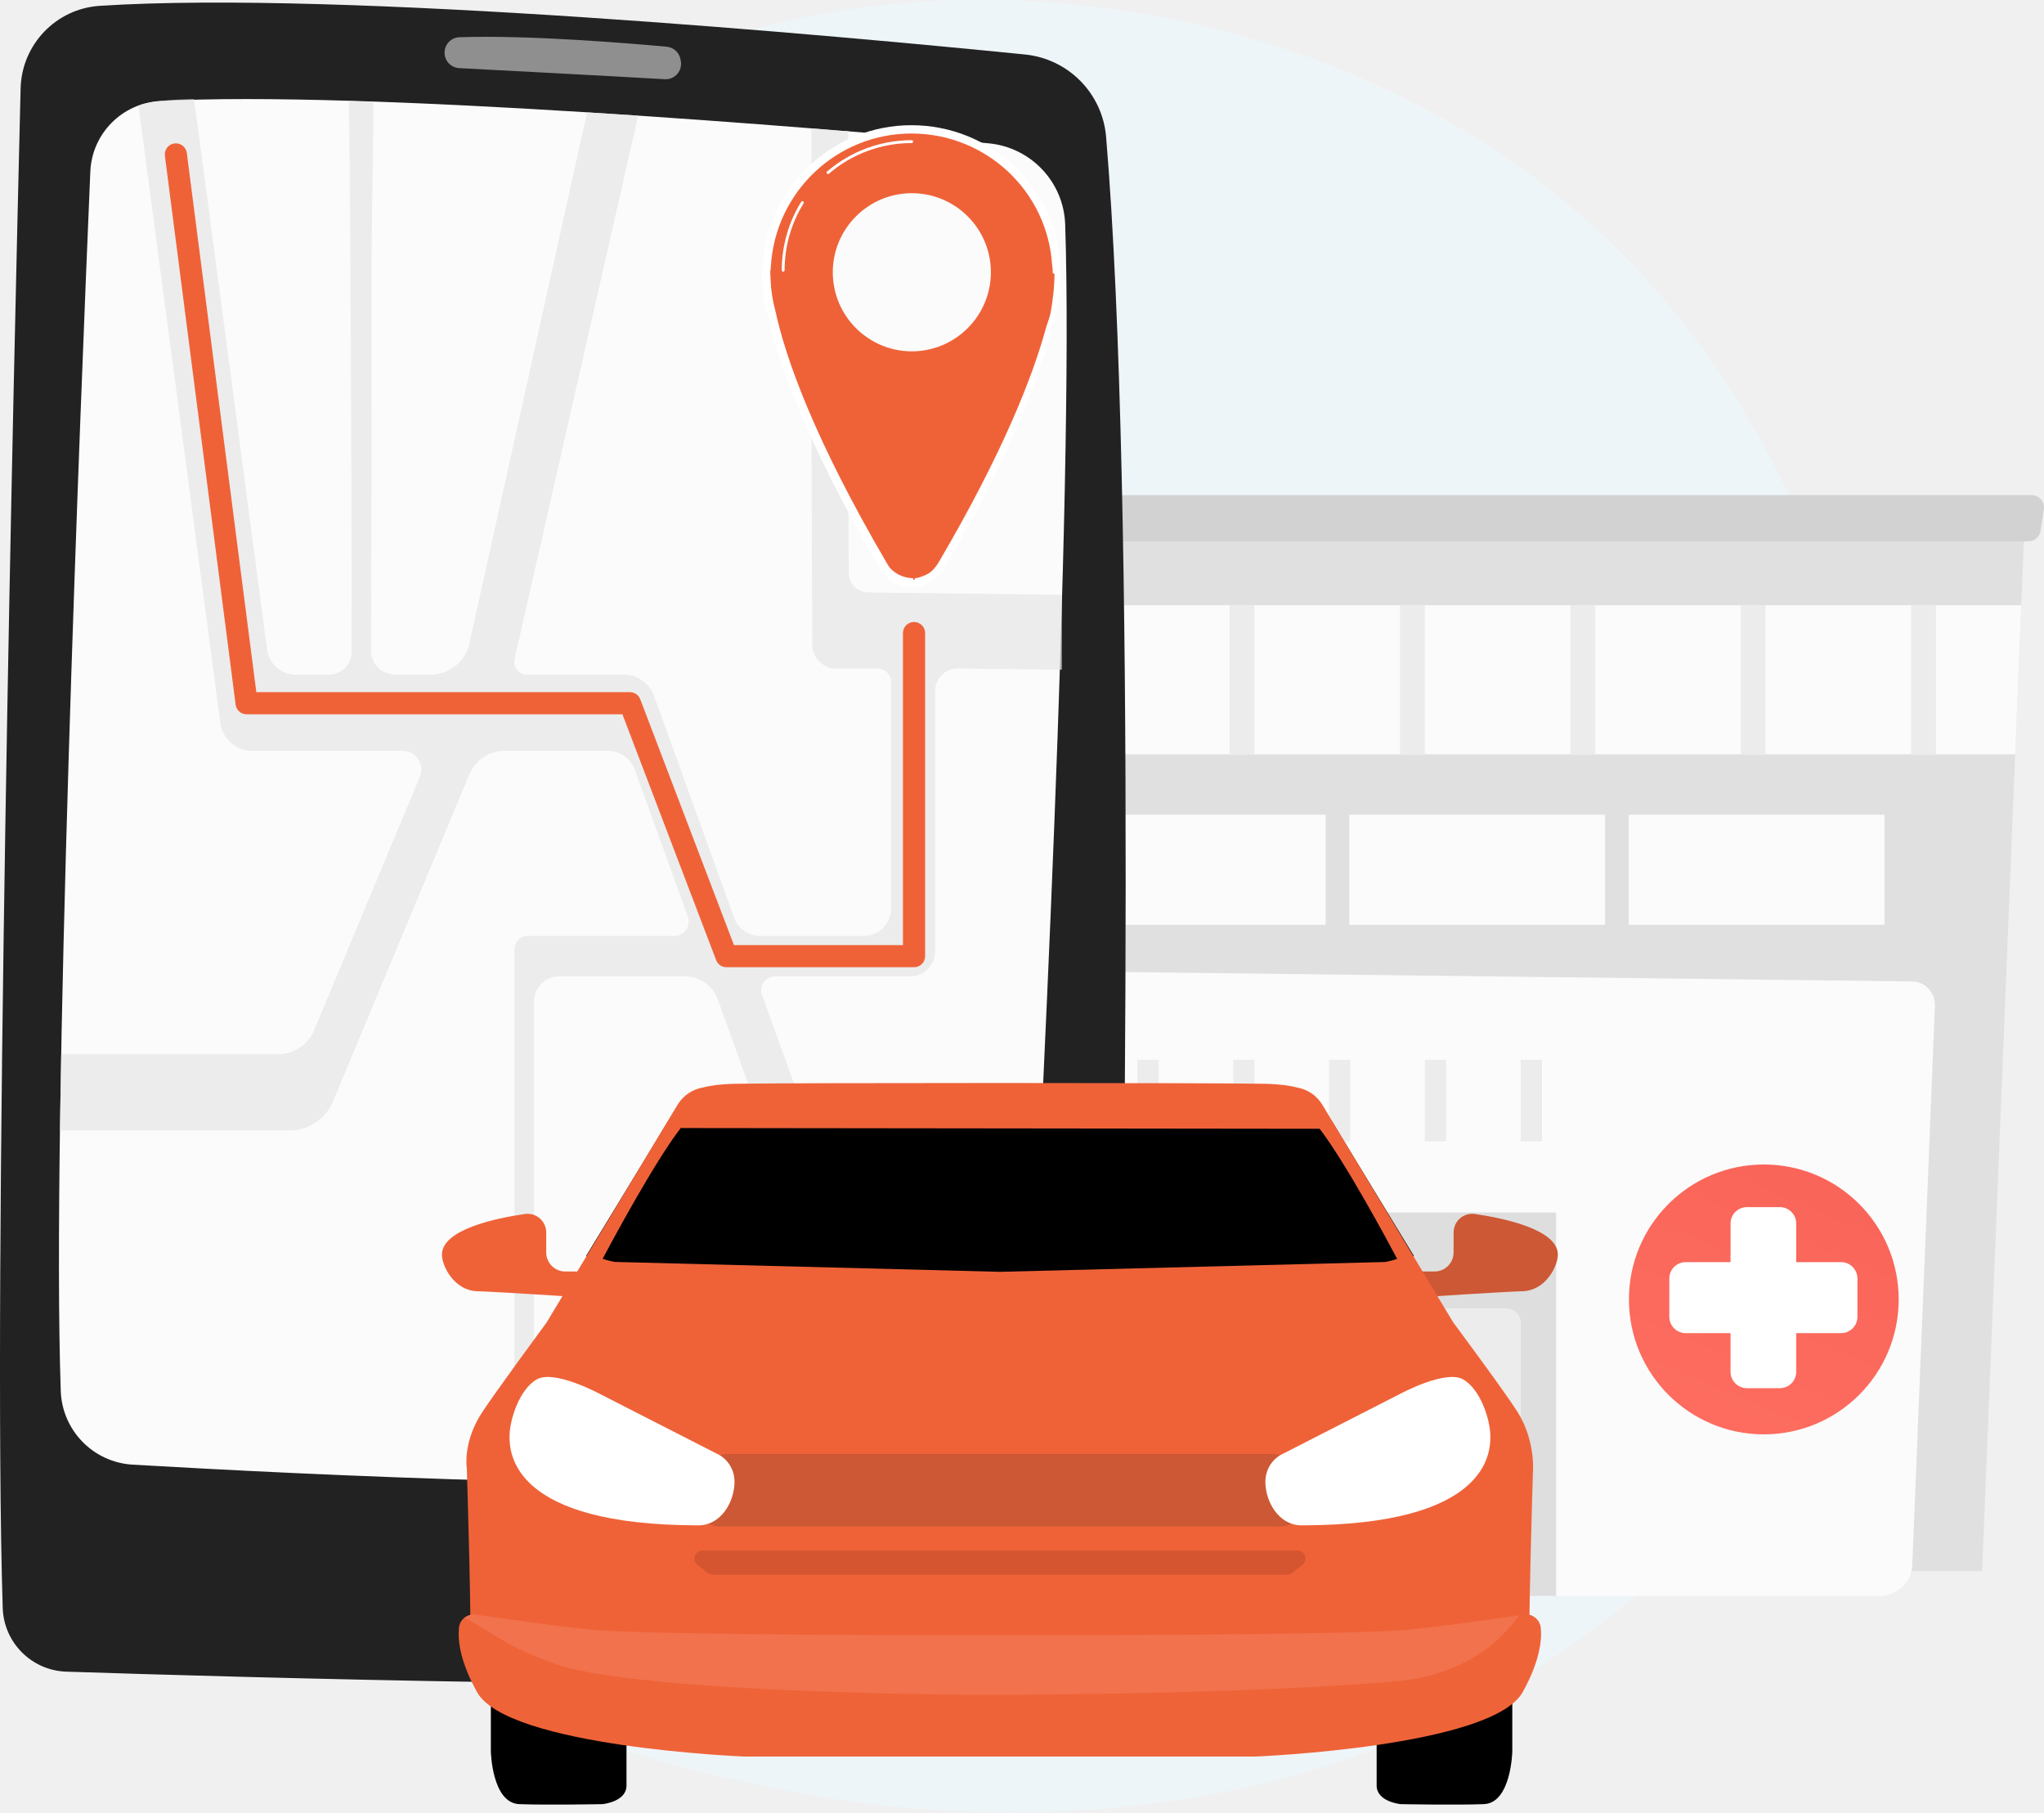
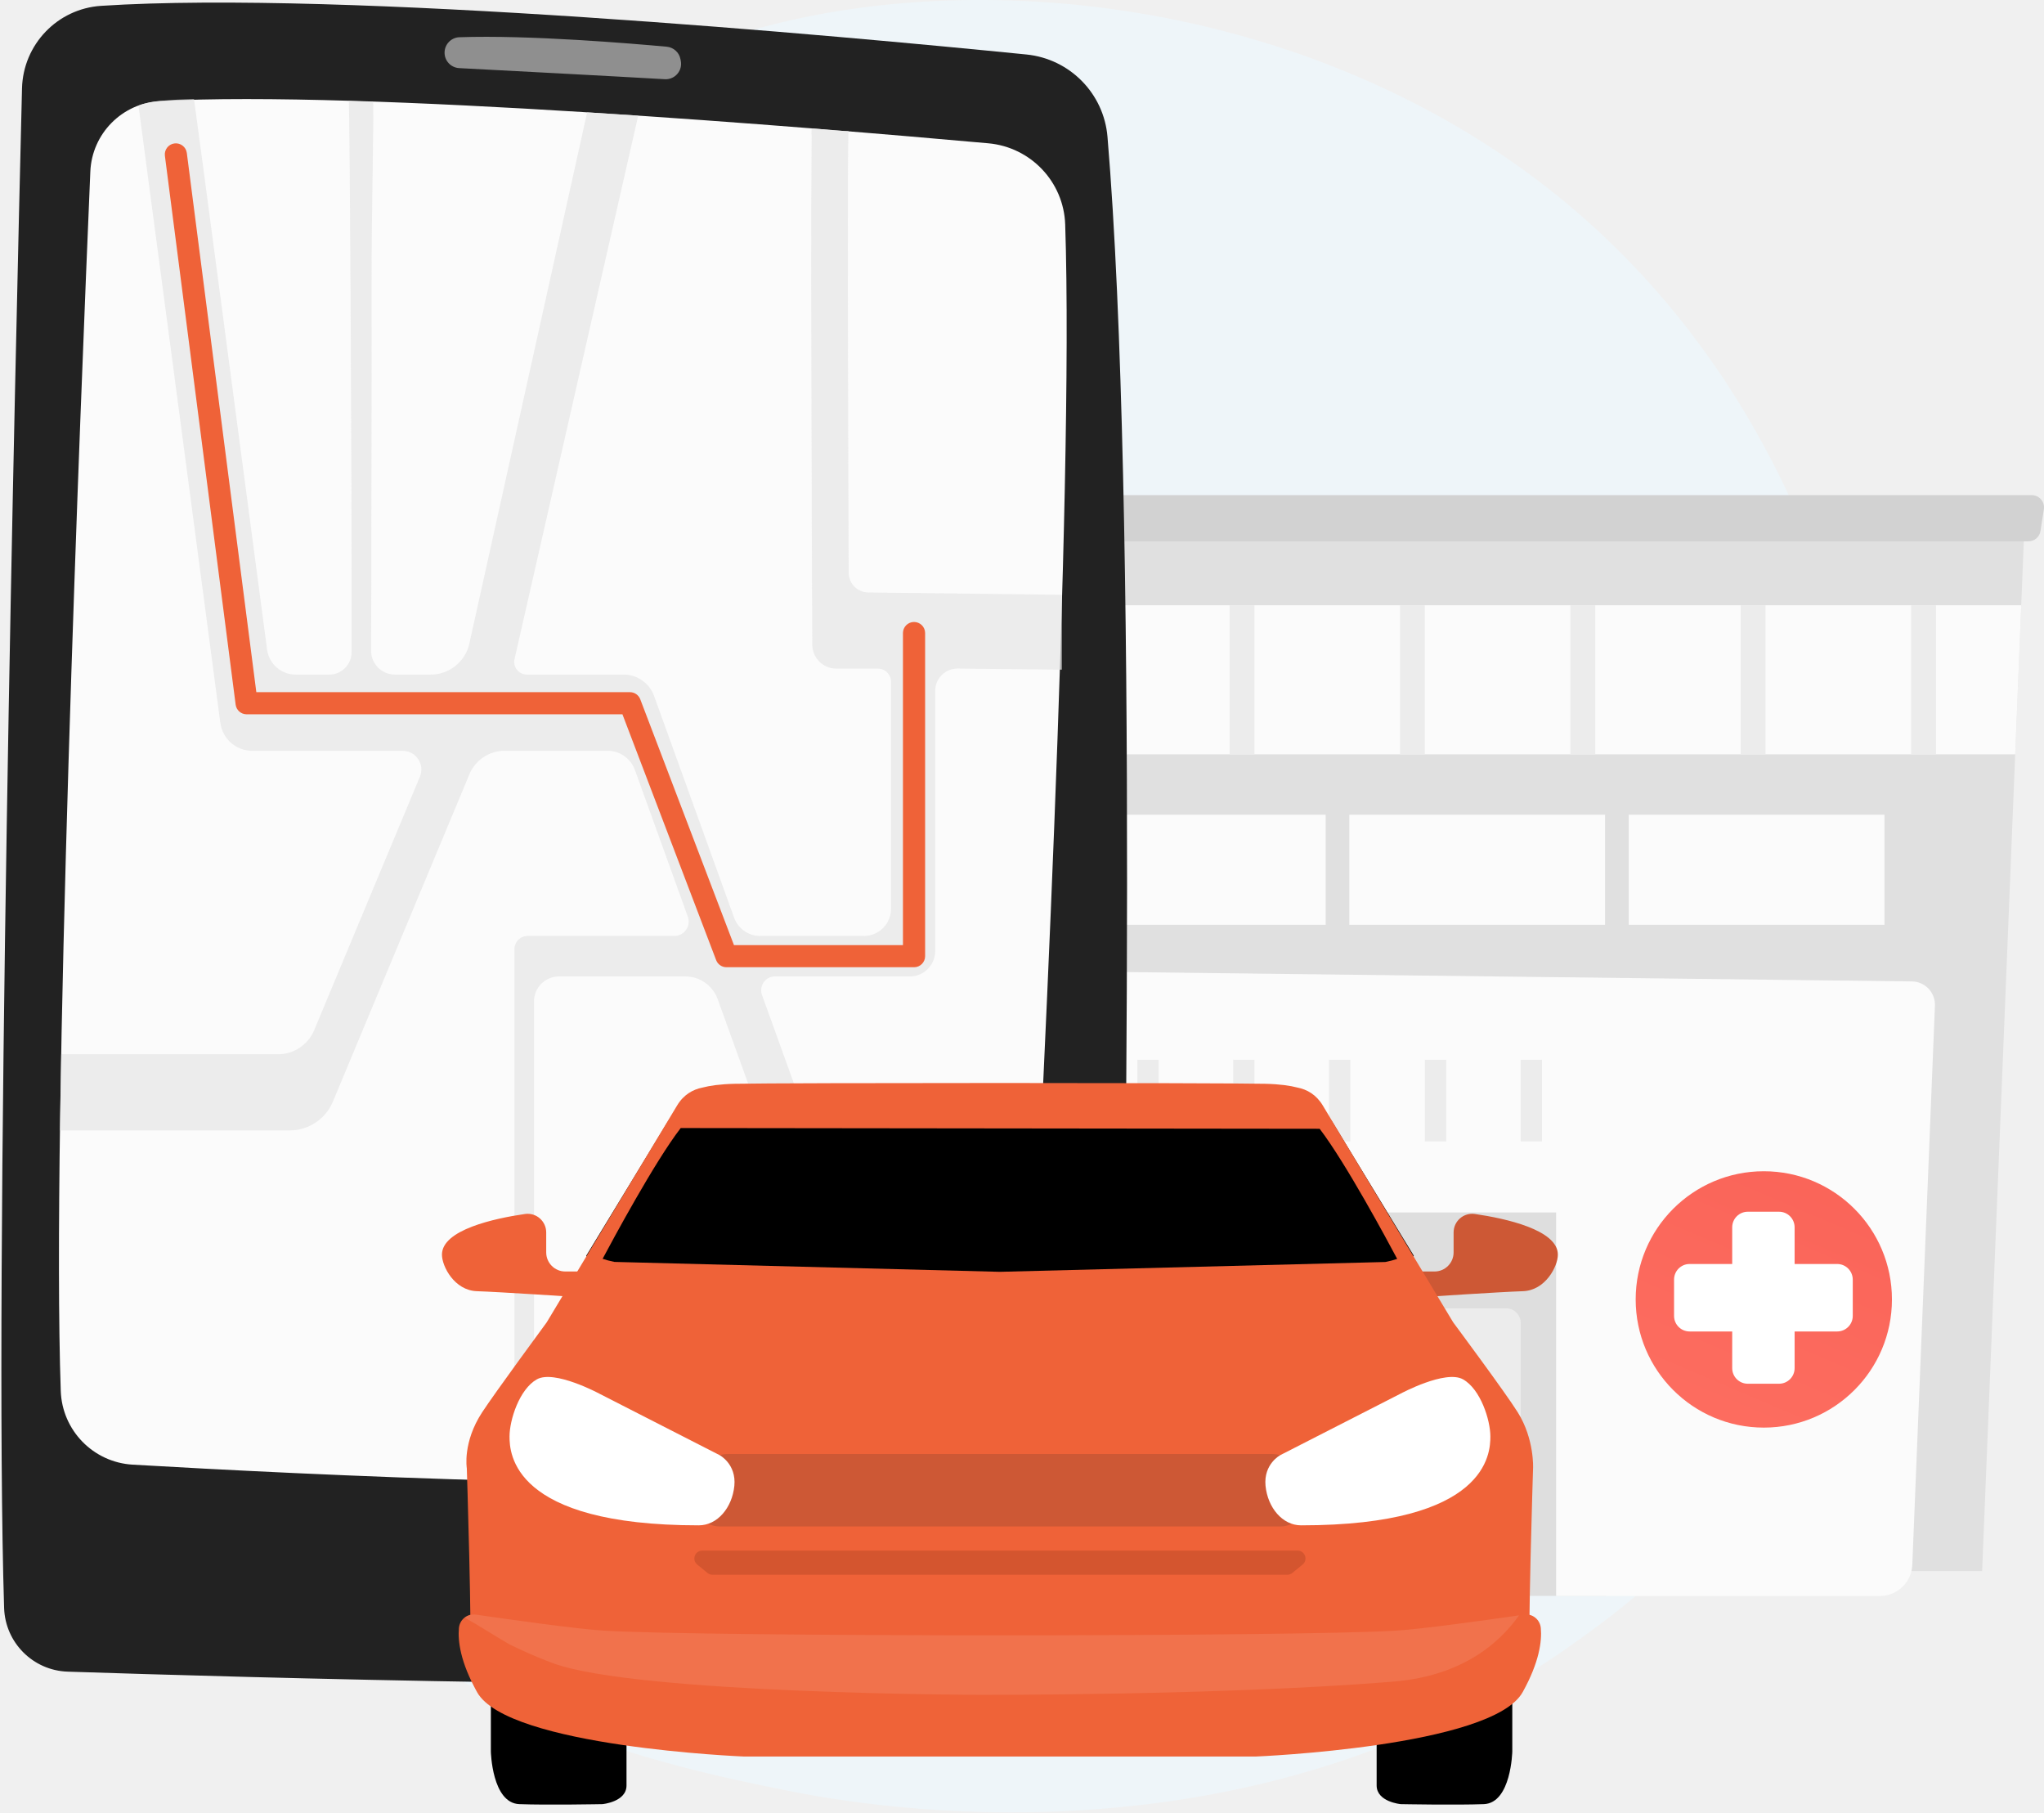
- <svg xmlns="http://www.w3.org/2000/svg" width="370" height="328" viewBox="0 0 370 328" fill="none">
-   <g clip-path="url(#clip0_298_8392)">
-     <path d="M303.398 281.861C296.708 288.917 290.381 293.472 285.381 297.064C226.586 339.329 157.016 327.014 142.238 324.008C120.406 319.57 78.208 310.977 47.69 275.028C1.525 220.635 8.72 134.943 44.52 78.366C51.07 68.023 85.662 10.59 155.983 1.374C198.533 -4.203 248.137 7.044 284.066 37.205C359.47 100.497 354.106 228.384 303.398 281.861Z" fill="#EEF5F9" />
-     <path d="M199.449 191.789H109.502L117.484 280.205C117.695 282.541 119.643 284.325 121.991 284.325H199.449V191.789Z" fill="#91B3FA" />
-     <path d="M168.613 284.337H132.636L128.54 239.208C128.329 236.871 130.172 234.852 132.519 234.852H166.981C169.27 234.852 171.09 236.766 170.972 239.055L168.613 284.337Z" fill="url(#paint0_linear_298_8392)" />
-     <path d="M193.673 196.297H108.574C106.238 196.297 104.618 193.949 105.463 191.765L106.109 190.086C106.602 188.795 107.846 187.95 109.219 187.95H193.673V196.297Z" fill="url(#paint1_linear_298_8392)" />
-     <path opacity="0.76" d="M148.693 204.645H139.057V219.426H148.693V204.645Z" fill="white" />
-     <path opacity="0.76" d="M166.688 204.645H157.051V219.426H166.688V204.645Z" fill="white" />
-     <path opacity="0.76" d="M130.699 204.645H121.062V219.426H130.699V204.645Z" fill="white" />
-     <path d="M169.258 94.11L179.998 284.338H358.8L366.5 94.11H169.258Z" fill="#E0E0E0" />
-     <path d="M367.181 97.972H168.307C167.344 97.972 166.488 97.338 166.206 96.411L164.997 92.466C164.563 91.046 165.619 89.613 167.098 89.613H367.791C369.141 89.613 370.174 90.823 369.975 92.149L369.364 96.094C369.2 97.174 368.273 97.972 367.181 97.972Z" fill="#D2D2D2" />
-     <path d="M364.787 136.528L365.879 109.537H170.127L171.653 136.528H364.787Z" fill="#FBFBFB" />
-     <path d="M196.244 109.537H191.748V136.528H196.244V109.537Z" fill="#7D97F4" />
-     <path d="M227.078 109.536H222.582V136.527H227.078V109.536Z" fill="#ECECEC" />
-     <path d="M257.914 109.537H253.418V136.528H257.914V109.537Z" fill="#ECECEC" />
-     <path d="M288.761 109.537H284.266V136.528H288.761V109.537Z" fill="#ECECEC" />
-     <path d="M319.597 109.536H315.102V136.527H319.597V109.536Z" fill="#ECECEC" />
-     <path d="M350.443 109.537H345.947V136.528H350.443V109.537Z" fill="#ECECEC" />
-     <path d="M239.966 147.446H193.672V167.37H239.966V147.446Z" fill="#FBFBFB" />
-     <path d="M238.251 149.383H195.385V166.09H238.251V149.383Z" fill="#FBFBFB" />
-     <path d="M290.546 147.446H244.252V167.37H290.546V147.446Z" fill="#FBFBFB" />
-     <path d="M288.831 149.383H245.965V166.09H288.831V149.383Z" fill="#FBFBFB" />
-     <path d="M341.124 147.446H294.83V167.369H341.124V147.446Z" fill="#FBFBFB" />
-     <path d="M339.41 149.383H296.543V166.089H339.41V149.383Z" fill="#FBFBFB" />
-     <path d="M290.685 213.638H203.309V288.822H290.685V213.638Z" fill="#DEDEDE" />
-     <path d="M212.302 288.834H197.524C196.808 288.834 196.232 288.259 196.232 287.543V211.066H212.29V288.834H212.302Z" fill="url(#paint2_linear_298_8392)" />
-     <path d="M275.276 288.834H218.734V238.774C218.734 237.67 219.626 236.778 220.73 236.778H272.623C274.09 236.778 275.276 237.964 275.276 239.431V288.834Z" fill="#ECECEC" />
-     <path d="M189.435 180.26L191.735 219.437H281.683V288.846H340.278C343.435 288.846 346.041 286.345 346.158 283.187L350.255 182.009C350.349 179.626 348.459 177.642 346.088 177.618L193.696 175.799C191.254 175.752 189.294 177.806 189.435 180.26Z" fill="#FBFBFB" />
-     <path d="M190.986 206.57H290.687V191.789H190.117L190.986 206.57Z" fill="#FBFBFB" />
-     <path d="M209.731 191.789H205.881V206.57H209.731V191.789Z" fill="#ECECEC" />
-     <path d="M227.08 191.789H223.23V206.57H227.08V191.789Z" fill="#ECECEC" />
-     <path d="M244.428 191.789H240.578V206.57H244.428V191.789Z" fill="#ECECEC" />
-     <path d="M261.776 191.789H257.926V206.57H261.776V191.789Z" fill="#ECECEC" />
-     <path d="M279.125 191.789H275.275V206.57H279.125V191.789Z" fill="#ECECEC" />
-     <path d="M319.28 259.589C332.764 259.589 343.695 248.656 343.695 235.169C343.695 221.683 332.764 210.75 319.28 210.75C305.796 210.75 294.865 221.683 294.865 235.169C294.865 248.656 305.796 259.589 319.28 259.589Z" fill="url(#paint3_linear_298_8392)" />
-     <path d="M333.26 228.419H325.149V221.433C325.149 219.79 323.822 218.463 322.179 218.463H316.228C314.585 218.463 313.258 219.79 313.258 221.433V228.419H305.147C303.504 228.419 302.178 229.745 302.178 231.389V238.304C302.178 239.948 303.504 241.274 305.147 241.274H313.258V248.26C313.258 249.903 314.585 251.23 316.228 251.23H322.179C323.822 251.23 325.149 249.903 325.149 248.26V241.274H333.26C334.903 241.274 336.229 239.948 336.229 238.304V231.401C336.229 229.757 334.903 228.419 333.26 228.419Z" fill="white" />
-     <path d="M3.732 15.99C2.535 64.478 -1.362 231.742 0.492 291.006C0.692 297.287 5.727 302.324 11.995 302.535C43.042 303.557 132.367 306.128 183.156 303.991C193.732 303.545 202.148 294.975 202.371 284.385C203.428 233.491 205.752 90.342 200.223 24.76C199.566 16.906 193.392 10.649 185.551 9.862C151.734 6.481 61.928 -1.796 18.052 1.057C10.129 1.573 3.931 8.066 3.732 15.99Z" fill="#222222" />
-     <path d="M16.35 31.053C14.66 70.77 9.307 202.884 10.998 251.735C11.244 258.873 16.878 264.649 24.003 265.072C53.36 266.786 128.67 270.578 171.736 267.127C179.494 266.504 185.575 260.235 185.997 252.463C188.18 211.947 194.448 88.933 192.817 40.621C192.559 32.92 186.584 26.627 178.907 25.934C147.145 23.081 65.567 16.296 28.968 18.291C22.102 18.667 16.644 24.185 16.35 31.053Z" fill="#FBFBFB" />
-     <path opacity="0.5" d="M80.473 9.533C80.473 11.024 81.635 12.245 83.114 12.328C90.45 12.715 111.108 13.795 120.334 14.335C122.154 14.441 123.586 12.809 123.234 11.013L123.175 10.707C122.94 9.486 121.931 8.571 120.686 8.453C114.442 7.878 95.615 6.293 83.137 6.739C81.646 6.798 80.473 8.042 80.473 9.533Z" fill="#FBFBFB" />
-     <path opacity="0.73" d="M192.193 107.647L157.203 107.224C155.231 107.224 153.634 105.628 153.623 103.655C153.494 71.334 153.376 27.813 153.588 23.669C153.576 23.892 146.92 23.223 146.92 23.223C146.815 25.336 146.967 22.366 146.909 26.768C146.885 29.269 146.862 32.861 146.85 37.44C146.838 45.106 146.838 55.684 146.873 68.892C146.92 91.351 147.026 113.951 147.026 114.175L147.038 116.675C147.05 119.07 148.998 121.007 151.381 121.007H158.917C160.219 121.007 161.288 122.064 161.288 123.379V164.482C161.288 167.194 159.093 169.389 156.381 169.389H137.589C135.476 169.389 133.598 168.062 132.882 166.078L118.398 125.95C117.564 123.637 115.357 122.087 112.904 122.087H95.38C93.901 122.087 92.809 120.714 93.138 119.27L115.522 20.933L106.284 20.334L84.956 116.487C84.229 119.763 81.329 122.087 77.972 122.087H71.481C69.099 122.087 67.162 120.15 67.174 117.767C67.197 109.044 67.232 96.341 67.244 83.685C67.267 70.477 67.267 59.911 67.256 52.268C67.232 37.017 67.76 19.384 67.514 18.386C67.514 18.386 63.148 18.327 63.148 18.245C63.312 21.321 63.699 82.805 63.641 118.049C63.641 120.279 61.833 122.087 59.603 122.087H53.499C50.893 122.087 48.687 120.15 48.346 117.567C44.531 88.686 35.376 19.513 35.118 17.939C30.915 18.033 27.089 18.256 25.07 19.113C25.07 19.113 35.212 95.425 39.883 130.811C40.27 133.71 42.735 135.882 45.658 135.882H72.89C75.308 135.882 76.939 138.336 76.012 140.567L56.88 186.424C55.776 189.078 53.182 190.803 50.306 190.803H11.079L10.855 204.586H52.407C55.847 204.586 58.957 202.52 60.272 199.339L84.968 140.132C86.048 137.549 88.56 135.871 91.353 135.871H109.97C112.2 135.871 114.184 137.268 114.935 139.357L124.513 165.914C125.123 167.605 123.867 169.389 122.071 169.389H95.497C94.182 169.389 93.126 170.457 93.126 171.761V267.62H96.659V181.235C96.659 178.746 98.678 176.715 101.178 176.715H124.067C126.684 176.715 129.02 178.359 129.912 180.824L158.412 259.789L163.717 251.524L137.929 180.061C137.342 178.429 138.551 176.715 140.277 176.715H164.692C167.227 176.715 169.281 174.66 169.281 172.125V125.034C169.281 122.804 171.089 120.996 173.319 120.996L192.205 121.195V107.647H192.193Z" fill="#E6E6E6" />
-     <path d="M165.467 175.048H131.498C130.665 175.048 129.925 174.531 129.632 173.756L112.671 129.272H44.638C43.629 129.272 42.784 128.521 42.654 127.523L29.849 28.2C29.708 27.108 30.482 26.099 31.574 25.958C32.666 25.817 33.675 26.592 33.816 27.684L46.399 125.269H114.032C114.866 125.269 115.605 125.786 115.899 126.56L132.86 171.044H163.449V114.574C163.449 113.47 164.341 112.566 165.456 112.566C166.559 112.566 167.463 113.458 167.463 114.574V173.04C167.463 174.156 166.571 175.048 165.467 175.048Z" fill="#EF6238" />
-     <path d="M164.974 75.632C179.476 75.632 191.232 63.873 191.232 49.368C191.232 34.864 179.476 23.105 164.974 23.105C150.473 23.105 138.717 34.864 138.717 49.368C138.717 63.873 150.473 75.632 164.974 75.632Z" fill="#EF6238" />
-     <path d="M191.184 46.915H164.973H138.716C138.716 46.915 136.626 62.013 160.055 101.941C161.076 103.679 162.943 104.982 164.962 104.982C166.981 104.982 168.847 103.561 169.88 101.824C193.32 61.895 191.184 46.915 191.184 46.915Z" fill="#EF6238" />
-     <path d="M165.596 106.097V106.356H164.974C162.685 106.356 160.561 105.041 159.411 103.092C145.713 79.752 140.689 64.971 138.893 56.718C138.376 54.816 138.083 52.937 137.989 51.035C137.825 49.087 137.954 48.253 137.966 48.171L138.036 47.748C139.092 33.636 150.83 22.659 164.974 22.659C179.306 22.659 191.15 33.789 191.948 48.006C191.971 48.194 192.007 48.664 191.995 49.45V49.544C191.995 52.127 191.631 54.675 190.915 57.14C189.06 65.394 184.318 79.999 170.855 102.939C169.705 104.912 167.58 106.097 165.596 106.097ZM139.433 48.899C139.421 48.899 139.433 49.979 139.503 50.824V50.883C139.585 52.691 139.867 54.464 140.36 56.272L140.372 56.319C142.144 64.466 147.109 79.048 160.713 102.223C161.594 103.714 163.531 104.642 165.279 104.642L165.596 105.405V104.642C166.395 104.642 169.012 103.702 169.892 102.2C183.274 79.4 188.579 64.912 190.164 56.776V56.73C190.563 54.405 190.88 51.986 190.88 49.544L190.563 49.439V49.427C190.563 48.664 190.492 48.253 190.481 48.147L190.457 48.1C189.706 34.681 178.52 24.162 164.998 24.162C151.499 24.162 140.313 34.705 139.538 48.241L139.491 48.899H139.433Z" fill="white" />
-     <path d="M175.783 60.015C181.706 54.091 181.706 44.487 175.783 38.563C169.861 32.64 160.259 32.64 154.337 38.563C148.414 44.487 148.414 54.091 154.337 60.015C160.259 65.938 169.861 65.938 175.783 60.015Z" fill="#FBFBFB" />
-     <path d="M165.057 65.288C156.23 65.288 149.047 58.103 149.047 49.275C149.047 40.446 156.23 33.261 165.057 33.261C173.884 33.261 181.068 40.446 181.068 49.275C181.068 58.115 173.884 65.288 165.057 65.288ZM165.057 34.963C157.169 34.963 150.749 41.385 150.749 49.275C150.749 57.164 157.169 63.586 165.057 63.586C172.945 63.586 179.366 57.164 179.366 49.275C179.377 41.385 172.957 34.963 165.057 34.963Z" fill="#EF6238" />
-     <path d="M149.88 31.5C149.81 31.5 149.74 31.464 149.693 31.406C149.599 31.3 149.61 31.136 149.716 31.042C153.977 27.379 159.412 25.371 165.034 25.371C165.175 25.371 165.292 25.488 165.292 25.629C165.292 25.77 165.175 25.888 165.034 25.888C159.529 25.888 154.212 27.86 150.045 31.441C149.998 31.476 149.939 31.5 149.88 31.5Z" fill="white" />
-     <path d="M141.77 49.169C141.629 49.169 141.512 49.051 141.512 48.911C141.512 44.52 142.732 40.234 145.033 36.525C145.103 36.407 145.268 36.372 145.385 36.442C145.503 36.513 145.538 36.677 145.467 36.795C143.214 40.422 142.028 44.614 142.028 48.911C142.016 49.051 141.911 49.169 141.77 49.169Z" fill="white" />
-     <path d="M252.56 231.77L255.924 227.286L241.67 203.871C241.67 203.871 239.294 199.697 237.715 200.023C236.136 200.348 125.892 200.348 124.313 200.023C122.734 199.697 120.358 203.871 120.358 203.871L106.104 227.286L109.468 231.77H252.56Z" fill="black" />
-     <path opacity="0.3" d="M255.926 227.271L241.672 203.856C241.672 203.856 239.296 199.682 237.717 200.007C237.348 200.081 230.855 200.141 221.16 200.185C220.644 207.585 219.419 214.616 213.295 218.923C196.768 230.32 177.659 222.031 159.066 226.694C155.008 227.937 151.201 229.713 147.512 231.77H252.577L255.926 227.271Z" fill="black" />
-     <path d="M88.853 296.909V316.979C88.853 316.979 89.045 326.318 94.003 326.511C98.962 326.703 109.055 326.511 109.055 326.511C109.055 326.511 113.408 326.111 113.408 323.136C113.408 320.161 113.408 308.246 113.408 308.246L88.853 296.909Z" fill="black" />
-     <path d="M273.752 296.909V316.979C273.752 316.979 273.56 326.318 268.602 326.511C263.644 326.703 253.55 326.511 253.55 326.511C253.55 326.511 249.197 326.111 249.197 323.136C249.197 320.161 249.197 308.246 249.197 308.246L273.752 296.909Z" fill="black" />
-     <path d="M105.617 230.113H102.312C100.423 230.113 98.874 228.573 98.874 226.664V223.053C98.874 220.995 97.058 219.412 95.022 219.708C89.503 220.507 80 222.564 80 227.064C80 229.18 82.243 233.547 86.331 233.68C90.418 233.813 104.555 234.745 104.555 234.745L105.617 230.113Z" fill="#EF6238" />
-     <path d="M256.383 230.113H259.688C261.577 230.113 263.126 228.573 263.126 226.664V223.053C263.126 220.995 264.941 219.412 266.978 219.708C272.497 220.507 282 222.564 282 227.064C282 229.18 279.757 233.547 275.669 233.68C271.582 233.813 257.445 234.745 257.445 234.745L256.383 230.113Z" fill="#CD5835" />
-     <path d="M277.513 265.723C277.513 265.723 277.778 260.454 274.739 255.599C272.481 251.988 263.052 239.318 263.052 239.318L239.471 200.111C238.276 198.098 236.593 197.166 234.852 196.825C233.568 196.485 231.709 196.204 228.994 196.144C220.288 195.952 141.725 195.952 133.019 196.144C130.318 196.204 128.459 196.485 127.175 196.825C125.434 197.166 123.737 198.098 122.542 200.111L98.961 239.318C98.961 239.318 89.605 252.032 87.274 255.599C83.703 261.061 84.5 265.723 84.5 265.723C84.5 265.723 85.488 296.198 85.09 302.74C84.692 309.297 277.306 309.297 276.908 302.74C276.524 296.198 277.513 265.723 277.513 265.723ZM181.065 230.172H180.932L111.223 228.381C110.397 228.218 109.689 228.025 109.084 227.818C110.884 224.444 118.498 210.264 123.22 204.152L238.881 204.285C243.603 210.457 251.128 224.473 252.914 227.833C252.309 228.04 251.615 228.233 250.774 228.395L181.065 230.172Z" fill="#EF6238" />
-     <path d="M227.313 317.897C227.313 317.897 270.092 316.165 275.625 306.248C278.665 300.787 279.123 296.983 278.916 294.659C278.783 293.105 277.381 291.98 275.847 292.202C270.608 292.957 257.844 294.763 252.842 295.088C234.868 296.228 127.118 296.228 109.144 295.088C104.142 294.778 91.378 292.957 86.139 292.202C84.605 291.98 83.203 293.105 83.07 294.659C82.863 296.983 83.321 300.787 86.361 306.248C91.88 316.165 134.673 317.897 134.673 317.897H227.313Z" fill="#EF6338" />
-     <path opacity="0.1" d="M109.159 295.103C104.156 294.792 91.392 292.972 86.154 292.217C85.401 292.113 84.678 292.32 84.117 292.764C86.847 294.274 89.489 296.02 92.13 297.545C92.13 297.545 96.011 299.513 100.187 301.038C115.519 306.603 177.658 306.736 177.658 306.736C177.658 306.736 220.894 306.84 251.513 304.398C254.907 304.131 262.905 303.391 269.856 297.797C272.408 295.739 274.076 293.623 274.976 292.35C269.31 293.164 257.593 294.807 252.856 295.103C234.883 296.242 127.132 296.242 109.159 295.103Z" fill="white" />
-     <path d="M236.182 269.601L234.78 266.153C234.042 264.332 232.272 263.148 230.324 263.148H131.707C129.745 263.148 127.989 264.332 127.251 266.153L125.849 269.601C124.55 272.783 126.882 276.262 130.305 276.262H231.74C235.149 276.262 237.466 272.769 236.182 269.601Z" fill="#CD5835" />
-     <path d="M235.783 283.159L233.938 284.669C233.687 284.876 233.362 284.994 233.038 284.994H128.961C128.637 284.994 128.312 284.876 128.061 284.669L126.217 283.159C125.184 282.315 125.774 280.628 127.117 280.628H234.897C236.225 280.628 236.83 282.315 235.783 283.159Z" fill="#D4552F" />
-     <path d="M130.247 263.341L108.466 252.21C108.466 252.21 100.35 247.844 97.178 249.635C94.005 251.426 92.234 256.991 92.234 259.966C92.234 262.941 92.633 276.055 126.499 276.055C129.863 276.055 132.534 272.872 132.932 268.906C133.316 264.939 130.247 263.341 130.247 263.341Z" fill="white" />
-     <path d="M231.77 263.341L253.55 252.21C253.55 252.21 261.666 247.844 264.839 249.635C268.011 251.426 269.782 256.991 269.782 259.966C269.782 262.941 269.384 276.055 235.518 276.055C232.153 276.055 229.482 272.872 229.084 268.906C228.7 264.939 231.77 263.341 231.77 263.341Z" fill="white" />
+ <svg xmlns="http://www.w3.org/2000/svg" id="eV9hg5ipJ6E1" viewBox="0 0 370 328" shape-rendering="geometricPrecision" text-rendering="geometricPrecision">
+   <style>
+ #eV9hg5ipJ6E36_tr {animation: eV9hg5ipJ6E36_tr__tr 3000ms linear infinite normal forwards}@keyframes eV9hg5ipJ6E36_tr__tr { 0% {transform: translate(319.2805px,235.1695px) rotate(0deg)} 23.333% {transform: translate(319.2805px,235.1695px) rotate(-14deg);animation-timing-function: cubic-bezier(0.445,0.05,0.55,0.95)} 66.667% {transform: translate(319.2805px,235.1695px) rotate(14deg);animation-timing-function: cubic-bezier(0.445,0.05,0.55,0.95)} 100% {transform: translate(319.2805px,235.1695px) rotate(0deg)}} #eV9hg5ipJ6E44_tr {animation: eV9hg5ipJ6E44_tr__tr 3000ms linear infinite normal forwards}@keyframes eV9hg5ipJ6E44_tr__tr { 0% {transform: translate(164.901px,104.982px) rotate(-5deg);animation-timing-function: cubic-bezier(0.225,0.14,0.64,0.725)} 6.667% {transform: translate(164.901px,104.982px) rotate(0deg);animation-timing-function: cubic-bezier(0.225,0.14,0.64,0.725)} 13.333% {transform: translate(164.901px,104.982px) rotate(3deg);animation-timing-function: cubic-bezier(0.225,0.14,0.64,0.725)} 26.667% {transform: translate(164.901px,104.982px) rotate(0deg);animation-timing-function: cubic-bezier(0.08,0.84,1,1)} 80% {transform: translate(164.901px,104.982px) rotate(0deg)} 86.667% {transform: translate(164.901px,104.982px) rotate(-4deg);animation-timing-function: cubic-bezier(0.225,0.14,0.64,0.725)} 93.333% {transform: translate(164.901px,104.982px) rotate(0deg);animation-timing-function: cubic-bezier(0.225,0.14,0.64,0.725)} 96.667% {transform: translate(164.901px,104.982px) rotate(-5deg)} 100% {transform: translate(164.901px,104.982px) rotate(-5deg)}} #eV9hg5ipJ6E44_ts {animation: eV9hg5ipJ6E44_ts__ts 3000ms linear infinite normal forwards}@keyframes eV9hg5ipJ6E44_ts__ts { 0% {transform: scale(0.5,0.5);animation-timing-function: cubic-bezier(0.225,0.14,0.64,0.725)} 6.667% {transform: scale(1,1);animation-timing-function: cubic-bezier(0.225,0.14,0.64,0.725)} 13.333% {transform: scale(1.1,1.1);animation-timing-function: cubic-bezier(0.225,0.14,0.64,0.725)} 26.667% {transform: scale(1,1);animation-timing-function: cubic-bezier(0.08,0.84,1,1)} 80% {transform: scale(1,1)} 86.667% {transform: scale(1.1,1.1);animation-timing-function: cubic-bezier(0.225,0.14,0.64,0.725)} 93.333% {transform: scale(1,1);animation-timing-function: cubic-bezier(0.225,0.14,0.64,0.725)} 96.667% {transform: scale(0.5,0.5)} 100% {transform: scale(0.5,0.5)}} #eV9hg5ipJ6E44 {animation: eV9hg5ipJ6E44_c_o 3000ms linear infinite normal forwards}@keyframes eV9hg5ipJ6E44_c_o { 0% {opacity: 0;animation-timing-function: cubic-bezier(0.225,0.14,0.64,0.725)} 6.667% {opacity: 1} 93.333% {opacity: 1} 96.667% {opacity: 0} 100% {opacity: 0}} #eV9hg5ipJ6E54_to {animation: eV9hg5ipJ6E54_to__to 3000ms linear infinite normal forwards}@keyframes eV9hg5ipJ6E54_to__to { 0% {transform: translate(181px,256.948px);animation-timing-function: cubic-bezier(0,0,0.58,1)} 16.667% {transform: translate(181px,253.948px);animation-timing-function: cubic-bezier(0,0,0.58,1)} 30% {transform: translate(181px,257.948px);animation-timing-function: cubic-bezier(0,0,0.58,1)} 46.667% {transform: translate(181px,255.948px);animation-timing-function: cubic-bezier(0,0,0.58,1)} 63.333% {transform: translate(181px,253.948px);animation-timing-function: cubic-bezier(0,0,0.58,1)} 76.667% {transform: translate(181px,256.948px);animation-timing-function: cubic-bezier(0,0,0.58,1)} 90% {transform: translate(181px,254.948px);animation-timing-function: cubic-bezier(0,0,0.58,1)} 100% {transform: translate(181px,256.948px)}} #eV9hg5ipJ6E58_to {animation: eV9hg5ipJ6E58_to__to 3000ms linear infinite normal forwards}@keyframes eV9hg5ipJ6E58_to__to { 0% {transform: translate(198.6789px,234.5355px)} 13.333% {transform: translate(198.6789px,234.5355px);animation-timing-function: cubic-bezier(0.445,0.05,0.55,0.95)} 23.333% {transform: translate(198.6789px,200.5355px)} 100% {transform: translate(198.6789px,200.5355px)}} #eV9hg5ipJ6E59_to {animation: eV9hg5ipJ6E59_to__to 3000ms linear infinite normal forwards}@keyframes eV9hg5ipJ6E59_to__to { 0% {transform: translate(198.6789px,234.5355px)} 66.667% {transform: translate(198.6789px,234.5355px);animation-timing-function: cubic-bezier(0.445,0.05,0.55,0.95)} 76.667% {transform: translate(198.6789px,200.5355px)} 100% {transform: translate(198.6789px,200.5355px)}}
+ </style>
+   <defs>
+     <linearGradient id="eV9hg5ipJ6E6-fill" x1="200.543" y1="68.53" x2="139.19" y2="295.998" spreadMethod="pad" gradientUnits="userSpaceOnUse" gradientTransform="translate(0 0)">
+       <stop id="eV9hg5ipJ6E6-fill-0" offset="0%" stop-color="#4f52ff" />
+       <stop id="eV9hg5ipJ6E6-fill-1" offset="100%" stop-color="#4042e2" />
+     </linearGradient>
+     <linearGradient id="eV9hg5ipJ6E7-fill" x1="162.813" y1="82.994" x2="147.272" y2="212.7" spreadMethod="pad" gradientUnits="userSpaceOnUse" gradientTransform="translate(0 0)">
+       <stop id="eV9hg5ipJ6E7-fill-0" offset="0%" stop-color="#4f52ff" />
+       <stop id="eV9hg5ipJ6E7-fill-1" offset="100%" stop-color="#4042e2" />
+     </linearGradient>
+     <linearGradient id="eV9hg5ipJ6E27-fill" x1="203.372" y1="391.479" x2="205.174" y2="108.548" spreadMethod="pad" gradientUnits="userSpaceOnUse" gradientTransform="translate(0 0)">
+       <stop id="eV9hg5ipJ6E27-fill-0" offset="0%" stop-color="#4f52ff" />
+       <stop id="eV9hg5ipJ6E27-fill-1" offset="100%" stop-color="#4042e2" />
+     </linearGradient>
+     <linearGradient id="eV9hg5ipJ6E37-fill" x1="387.105" y1="75.934" x2="301.517" y2="276.798" spreadMethod="pad" gradientUnits="userSpaceOnUse" gradientTransform="translate(0 0)">
+       <stop id="eV9hg5ipJ6E37-fill-0" offset="0%" stop-color="#f14c46" />
+       <stop id="eV9hg5ipJ6E37-fill-1" offset="100%" stop-color="#fe7062" />
+     </linearGradient>
+   </defs>
+   <g clip-path="url(#eV9hg5ipJ6E67)">
+     <g>
+       <path d="M303.399,281.861c-6.69,7.056-13.017,11.611-18.017,15.203-58.795,42.265-128.365,29.95-143.143,26.944-21.832-4.438-64.03-13.031-94.548-48.98C1.526,220.635,8.721,134.943,44.522,78.366C51.071,68.023,85.663,10.59,155.984,1.374c42.55-5.577,92.154,5.671,128.083,35.831c75.404,63.292,70.04,191.179,19.332,244.656Z" fill="#eef5f9" />
+       <path d="M199.449,191.789h-89.947l7.982,88.416c.211,2.336,2.16,4.121,4.507,4.121h77.458v-92.537Z" fill="#91b3fa" />
+       <path d="M168.614,284.338h-35.977l-4.096-45.13c-.211-2.336,1.631-4.356,3.979-4.356h34.462c2.289,0,4.109,1.914,3.991,4.203l-2.359,45.283Z" fill="url(#eV9hg5ipJ6E6-fill)" />
+       <path d="M193.674,196.297h-85.099c-2.336,0-3.956-2.348-3.111-4.532l.646-1.678c.493-1.292,1.737-2.137,3.11-2.137h84.454v8.347Z" fill="url(#eV9hg5ipJ6E7-fill)" />
+       <path d="M148.694,204.645h-9.636v14.781h9.636v-14.781Z" opacity="0.76" fill="#fff" />
+       <path d="M166.689,204.645h-9.637v14.781h9.637v-14.781Z" opacity="0.76" fill="#fff" />
+       <path d="M130.7,204.645h-9.637v14.781h9.637v-14.781Z" opacity="0.76" fill="#fff" />
+       <path d="M169.26,94.11L180,284.338h178.802l7.7-190.228h-197.242Z" fill="#e0e0e0" />
+       <path d="M367.183,97.972h-198.874c-.963,0-1.819-.634-2.101-1.562l-1.209-3.945c-.434-1.421.622-2.853,2.101-2.853h200.693c1.35,0,2.383,1.209,2.184,2.536l-.611,3.945c-.164,1.08-1.091,1.879-2.183,1.879Z" fill="#d2d2d2" />
+       <path d="M364.788,136.527l1.092-26.99h-195.752l1.526,26.99h193.134Z" fill="#fbfbfb" />
+       <path d="M196.245,109.537h-4.496v26.99h4.496v-26.99Z" fill="#7d97f4" />
+       <path d="M227.08,109.536h-4.496v26.991h4.496v-26.991Z" fill="#ececec" />
+       <path d="M257.915,109.537h-4.495v26.99h4.495v-26.99Z" fill="#ececec" />
+       <path d="M288.762,109.537h-4.495v26.99h4.495v-26.99Z" fill="#ececec" />
+       <path d="M319.598,109.536h-4.495v26.991h4.495v-26.991Z" fill="#ececec" />
+       <path d="M350.445,109.537h-4.496v26.99h4.496v-26.99Z" fill="#ececec" />
+       <path d="M239.968,147.446h-46.294v19.924h46.294v-19.924Z" fill="#fbfbfb" />
+       <path d="M238.254,149.383h-42.866v16.707h42.866v-16.707Z" fill="#fbfbfb" />
+       <path d="M290.547,147.446h-46.294v19.924h46.294v-19.924Z" fill="#fbfbfb" />
+       <path d="M288.833,149.383h-42.866v16.707h42.866v-16.707Z" fill="#fbfbfb" />
+       <path d="M341.125,147.446h-46.294v19.923h46.294v-19.923Z" fill="#fbfbfb" />
+       <path d="M339.411,149.383h-42.866v16.706h42.866v-16.706Z" fill="#fbfbfb" />
+       <path d="M290.687,213.638h-87.376v75.184h87.376v-75.184Z" fill="#dedede" />
+       <path d="M212.302,288.834h-14.777c-.716,0-1.292-.575-1.292-1.291v-76.477h16.058v77.768h.011Z" fill="url(#eV9hg5ipJ6E27-fill)" />
+       <path d="M275.276,288.834h-56.542v-50.06c0-1.104.893-1.996,1.996-1.996h51.893c1.467,0,2.653,1.185,2.653,2.653v49.403Z" fill="#ececec" />
+       <path d="M189.437,180.26l2.3,39.177h89.947v69.409h58.596c3.157,0,5.763-2.501,5.88-5.659l4.097-101.178c.094-2.383-1.796-4.367-4.167-4.391l-152.392-1.819c-2.442-.047-4.402,2.007-4.261,4.461Z" fill="#fbfbfb" />
+       <path d="M190.986,206.57h99.701v-14.781h-100.57l.869,14.781Z" fill="#fbfbfb" />
+       <path d="M209.732,191.789h-3.85v14.781h3.85v-14.781Z" fill="#ececec" />
+       <path d="M227.08,191.789h-3.85v14.781h3.85v-14.781Z" fill="#ececec" />
+       <path d="M244.428,191.789h-3.85v14.781h3.85v-14.781Z" fill="#ececec" />
+       <path d="M261.777,191.789h-3.85v14.781h3.85v-14.781Z" fill="#ececec" />
+       <path d="M279.126,191.789h-3.85v14.781h3.85v-14.781Z" fill="#ececec" />
+       <g id="eV9hg5ipJ6E36_tr" transform="translate(319.2805,235.1695) rotate(0)">
+         <g transform="scale(0.95,0.95) translate(-319.2805,-235.1695)">
+           <path d="M319.281,259.589c13.484,0,24.414-10.933,24.414-24.42c0-13.486-10.93-24.419-24.414-24.419s-24.415,10.933-24.415,24.419c0,13.487,10.931,24.42,24.415,24.42Z" fill="url(#eV9hg5ipJ6E37-fill)" />
+           <path d="M333.261,228.419h-8.111v-6.986c0-1.643-1.327-2.97-2.97-2.97h-5.951c-1.643,0-2.97,1.327-2.97,2.97v6.986h-8.111c-1.643,0-2.969,1.326-2.969,2.97v6.915c0,1.644,1.326,2.97,2.969,2.97h8.111v6.986c0,1.643,1.327,2.97,2.97,2.97h5.951c1.643,0,2.97-1.327,2.97-2.97v-6.986h8.111c1.643,0,2.969-1.326,2.969-2.97v-6.903c0-1.644-1.326-2.982-2.969-2.982Z" fill="#fff" />
+         </g>
+       </g>
+       <path d="M3.733,15.99C2.536,64.478,-1.361,231.741,0.493,291.006c.2,6.281,5.235,11.318,11.503,11.529c31.047,1.022,120.372,3.593,171.161,1.456c10.576-.446,18.992-9.016,19.215-19.606c1.057-50.894,3.381-194.043-2.148-259.625-.657-7.854-6.831-14.112-14.672-14.898-33.817-3.381-123.623-11.658-167.499-8.805C10.13,1.573,3.932,8.066,3.733,15.99Z" transform="translate(.251397 0)" fill="#222" />
+       <path d="M16.351,31.053C14.661,70.77,9.308,202.884,10.999,251.735c.246,7.138,5.881,12.914,13.005,13.337c29.356,1.714,104.666,5.506,147.733,2.055c7.758-.623,13.838-6.892,14.261-14.664c2.183-40.516,8.451-163.53,6.82-211.842-.259-7.702-6.233-13.994-13.91-14.687-31.762-2.853-113.34-9.639-149.939-7.643-6.867.376-12.325,5.894-12.618,12.762Z" fill="#fbfbfb" />
+       <path d="M80.475,9.533c0,1.491,1.162,2.712,2.641,2.794c7.336.388,27.994,1.468,37.22,2.008c1.82.106,3.252-1.526,2.9-3.322l-.059-.305c-.235-1.221-1.244-2.137-2.489-2.254-6.244-.575-25.072-2.16-37.549-1.714-1.491.059-2.664,1.303-2.664,2.794Z" opacity="0.5" fill="#fbfbfb" />
+       <path d="M192.195,107.647l-34.99-.423c-1.972,0-3.569-1.597-3.58-3.569-.129-32.321-.247-75.842-.036-79.987-.011.223-6.667-.446-6.667-.446-.105,2.113.047-.857-.011,3.546-.024,2.501-.047,6.093-.059,10.672-.012,7.666-.012,18.244.023,31.452.047,22.459.153,45.059.153,45.282l.012,2.501c.011,2.395,1.96,4.332,4.343,4.332h7.535c1.303,0,2.372,1.057,2.372,2.372v41.102c0,2.712-2.195,4.908-4.907,4.908h-18.792c-2.113,0-3.991-1.327-4.707-3.311L118.399,125.95c-.833-2.313-3.04-3.863-5.493-3.863h-17.524c-1.479,0-2.571-1.373-2.242-2.817L115.524,20.933l-9.238-.599L84.958,116.487c-.728,3.276-3.627,5.6-6.984,5.6h-6.491c-2.383,0-4.319-1.937-4.308-4.32.024-8.723.059-21.426.07-34.082.024-13.208.024-23.774.012-31.417-.024-15.251.505-32.885.258-33.882c0,0-4.366-.059-4.366-.141.164,3.076.552,64.56.493,99.805c0,2.23-1.808,4.038-4.038,4.038h-6.104c-2.606,0-4.812-1.937-5.153-4.52-3.815-28.881-12.97-98.055-13.229-99.628-4.202.094-8.029.317-10.048,1.174c0,0,10.142,76.312,14.813,111.697.387,2.9,2.852,5.072,5.775,5.072h27.232c2.418,0,4.05,2.454,3.122,4.684L56.882,186.424c-1.103,2.653-3.697,4.379-6.573,4.379h-39.228l-.223,13.783h41.552c3.439,0,6.55-2.066,7.864-5.248l24.696-59.206c1.08-2.583,3.592-4.262,6.385-4.262h18.616c2.23,0,4.214,1.397,4.965,3.487l9.578,26.557c.61,1.69-.646,3.475-2.442,3.475h-26.574c-1.315,0-2.371,1.068-2.371,2.371v95.86h3.533v-86.385c0-2.489,2.019-4.52,4.519-4.52h22.889c2.617,0,4.953,1.643,5.845,4.109l28.5,78.965l5.305-8.265-25.788-71.463c-.587-1.632.622-3.346,2.348-3.346h24.414c2.536,0,4.59-2.055,4.59-4.591v-47.09c0-2.231,1.808-4.039,4.038-4.039l18.886.2v-13.548h-.012Z" opacity="0.73" fill="#e6e6e6" />
+       <path d="M165.469,175.048h-33.97c-.833,0-1.573-.517-1.866-1.292l-16.961-44.484h-68.033c-1.01,0-1.855-.751-1.984-1.749L29.85,28.2c-.141-1.092.634-2.102,1.726-2.242s2.101.634,2.242,1.726L46.4,125.269h67.633c.834,0,1.573.516,1.867,1.291l16.961,44.484h30.589v-56.471c0-1.103.892-2.007,2.007-2.007c1.103,0,2.007.892,2.007,2.007v58.467c0,1.115-.892,2.008-1.995,2.008Z" fill="#ef6238" />
+       <g id="eV9hg5ipJ6E44_tr" transform="translate(164.901,104.982) rotate(-5)">
+         <g id="eV9hg5ipJ6E44_ts" transform="scale(0.5,0.5)">
+           <g id="eV9hg5ipJ6E44" transform="translate(-164.901,-104.982)" opacity="0">
+             <path d="M164.975,75.631c14.502,0,26.258-11.758,26.258-26.263s-11.756-26.263-26.258-26.263c-14.501,0-26.257,11.758-26.257,26.263s11.756,26.263,26.257,26.263Z" fill="#ef6238" />
+             <path d="M191.186,46.914h-26.211-26.257c0,0-2.09,15.098,21.339,55.027c1.021,1.738,2.888,3.041,4.907,3.041c2.018,0,3.885-1.421,4.918-3.158c23.44-39.929,21.304-54.91,21.304-54.91Z" fill="#ef6238" />
+             <path d="M175.783,60.015c5.923-5.924,5.923-15.528,0-21.451-5.922-5.924-15.524-5.924-21.446,0-5.923,5.924-5.923,15.528,0,21.451c5.922,5.924,15.524,5.924,21.446,0Z" fill="#fbfbfb" />
+             <path d="M165.057,65.288c-8.826,0-16.01-7.185-16.01-16.014s7.184-16.014,16.01-16.014c8.827,0,16.011,7.185,16.011,16.014c0,8.841-7.184,16.014-16.011,16.014Zm0-30.325c-7.887,0-14.308,6.422-14.308,14.311c0,7.889,6.421,14.311,14.308,14.311c7.888,0,14.309-6.422,14.309-14.311.012-7.889-6.409-14.311-14.309-14.311Z" fill="#ef6238" />
+             <path d="M149.88,31.499c-.07,0-.14-.035-.187-.094-.094-.106-.083-.27.023-.364c4.261-3.663,9.696-5.671,15.318-5.671.141,0,.258.117.258.258s-.117.258-.258.258c-5.505,0-10.822,1.972-14.989,5.553-.047.035-.106.059-.165.059Z" fill="#fff" />
+             <path d="M141.77,49.168c-.141,0-.258-.117-.258-.258c0-4.391,1.22-8.676,3.521-12.386.07-.117.235-.153.352-.082.118.07.153.235.082.352-2.253,3.628-3.439,7.819-3.439,12.116-.012.141-.117.258-.258.258Z" fill="#fff" />
+           </g>
+         </g>
+       </g>
+       <path d="M255.925,227.271l-14.254-23.415c0,0-2.376-4.174-3.955-3.849-.369.074-6.862.134-16.556.178-.517,7.4-1.742,14.431-7.866,18.738-16.527,11.397-35.636,3.108-54.229,7.771-4.058,1.243-7.865,3.019-11.554,5.076h105.065l3.349-4.499Z" opacity="0.3" />
+       <path d="M88.854,296.909v20.07c0,0,.192,9.339,5.15,9.532c4.958.192,15.052,0,15.052,0s4.353-.4,4.353-3.375s0-14.89,0-14.89L88.854,296.909Z" />
+       <path d="M273.751,296.909v20.07c0,0-.192,9.339-5.15,9.532-4.958.192-15.051,0-15.051,0s-4.353-.4-4.353-3.375s0-14.89,0-14.89l24.554-11.337Z" />
+       <g id="eV9hg5ipJ6E54_to" transform="translate(181,256.948)">
+         <g transform="translate(-181,-256.948)">
+           <path d="M252.56,231.77l3.365-4.484-14.255-23.415c0,0-2.376-4.174-3.955-3.848-1.579.325-111.823.325-113.402,0-1.579-.326-3.955,3.848-3.955,3.848l-14.254,23.415l3.364,4.484h143.092Z" />
+           <path d="M105.617,230.112h-3.305c-1.889,0-3.438-1.539-3.438-3.448v-3.612c0-2.057-1.815-3.641-3.851-3.345-5.519.8-15.022,2.857-15.022,7.356c0,2.117,2.243,6.483,6.33,6.616c4.088.134,18.224,1.066,18.224,1.066l1.062-4.633Z" fill="#ef6238" />
+           <path d="M256.383,230.112h3.306c1.888,0,3.438-1.539,3.438-3.448v-3.612c0-2.057,1.815-3.641,3.851-3.345c5.519.8,15.022,2.857,15.022,7.356c0,2.117-2.243,6.483-6.33,6.616-4.088.134-18.224,1.066-18.224,1.066l-1.063-4.633Z" fill="#cd5835" />
+           <g id="eV9hg5ipJ6E58_to" transform="translate(198.6789,234.5355)">
+             <path d="M180.225,236.778L241.67,242.464l5.329-10.142-63.591-6.07L180.225,236.778Z" transform="scale(1.127268,0.455835) translate(-213.6121,-234.3583)" fill="#fff" stroke-width="0.74" />
+           </g>
+           <g id="eV9hg5ipJ6E59_to" transform="translate(198.6789,234.5355)">
+             <path d="M180.225,236.778L241.67,242.464l5.329-10.142-63.591-6.07L180.225,236.778Z" transform="scale(1.127268,0.455835) translate(-213.6121,-234.3583)" fill="#fff" stroke-width="0.74" />
+           </g>
+           <path d="M277.513,265.723c0,0,.266-5.269-2.774-10.124-2.257-3.611-11.687-16.281-11.687-16.281l-23.58-39.207c-1.196-2.013-2.878-2.945-4.619-3.286-1.284-.34-3.143-.621-5.858-.681-8.707-.192-87.269-.192-95.976,0-2.7.06-4.559.341-5.843.681-1.742.341-3.438,1.273-4.634,3.286L98.962,239.318c0,0-9.355,12.714-11.687,16.281-3.571,5.462-2.774,10.124-2.774,10.124s.989,30.475.59,37.017c-.398,6.557,192.216,6.557,191.817,0-.383-6.542.605-37.017.605-37.017Zm-96.447-35.551h-.133l-69.709-1.791c-.826-.163-1.535-.356-2.14-.563c1.801-3.374,9.415-17.554,14.137-23.666l115.66.133c4.722,6.172,12.248,20.188,14.034,23.548-.605.207-1.299.4-2.14.562l-69.709,1.777Z" fill="#ef6238" />
+           <path d="M227.314,317.896c0,0,42.778-1.731,48.312-11.648c3.04-5.461,3.497-9.265,3.29-11.589-.132-1.554-1.534-2.679-3.069-2.457-5.238.755-18.003,2.561-23.005,2.886-17.973,1.14-125.724,1.14-143.697,0-5.002-.311-17.767-2.131-23.005-2.886-1.535-.222-2.937.903-3.069,2.457-.207,2.324.251,6.128,3.291,11.589c5.519,9.917,48.312,11.648,48.312,11.648h92.641Z" fill="#ef6338" />
+           <path d="M109.158,295.103c-5.002-.311-17.766-2.131-23.005-2.886-.753-.104-1.476.104-2.036.548c2.73,1.509,5.371,3.256,8.013,4.78c0,0,3.881,1.969,8.056,3.493c15.332,5.565,77.471,5.698,77.471,5.698s43.237.104,73.856-2.338c3.394-.267,11.392-1.007,18.342-6.601c2.553-2.057,4.221-4.174,5.121-5.447-5.667.814-17.383,2.457-22.12,2.753-17.973,1.14-125.724,1.14-143.698,0Z" opacity="0.1" fill="#fff" />
+           <path d="M236.181,269.601l-1.401-3.449c-.738-1.82-2.509-3.004-4.457-3.004h-98.616c-1.963,0-3.719,1.184-4.457,3.004l-1.402,3.449c-1.298,3.182,1.033,6.66,4.457,6.66h101.435c3.409,0,5.725-3.493,4.441-6.66Z" fill="#cd5835" />
+           <path d="M235.783,283.159l-1.845,1.509c-.251.208-.575.326-.9.326h-104.076c-.325,0-.65-.118-.901-.326l-1.844-1.509c-1.033-.844-.443-2.531.9-2.531h107.78c1.328,0,1.933,1.687.886,2.531Z" fill="#d4552f" />
+           <path d="M130.246,263.341l-21.78-11.131c0,0-8.116-4.366-11.289-2.575-3.173,1.791-4.943,7.356-4.943,10.331s.398,16.089,34.264,16.089c3.364,0,6.035-3.183,6.433-7.149.384-3.967-2.685-5.565-2.685-5.565Z" fill="#fff" />
+           <path d="M231.769,263.341L253.55,252.21c0,0,8.116-4.366,11.288-2.575c3.173,1.791,4.944,7.356,4.944,10.331s-.399,16.089-34.264,16.089c-3.365,0-6.036-3.183-6.434-7.149-.384-3.967,2.685-5.565,2.685-5.565Z" fill="#fff" />
+         </g>
+       </g>
+     </g>
+     <clipPath id="eV9hg5ipJ6E67">
+       <rect width="370" height="328" rx="0" ry="0" fill="#fff" />
+     </clipPath>
  </g>
-   <defs>
-     <linearGradient id="paint0_linear_298_8392" x1="200.542" y1="68.529" x2="139.189" y2="295.997" gradientUnits="userSpaceOnUse">
-       <stop stop-color="#4F52FF" />
-       <stop offset="1" stop-color="#4042E2" />
-     </linearGradient>
-     <linearGradient id="paint1_linear_298_8392" x1="162.812" y1="82.994" x2="147.271" y2="212.7" gradientUnits="userSpaceOnUse">
-       <stop stop-color="#4F52FF" />
-       <stop offset="1" stop-color="#4042E2" />
-     </linearGradient>
-     <linearGradient id="paint2_linear_298_8392" x1="203.371" y1="391.479" x2="205.173" y2="108.548" gradientUnits="userSpaceOnUse">
-       <stop stop-color="#4F52FF" />
-       <stop offset="1" stop-color="#4042E2" />
-     </linearGradient>
-     <linearGradient id="paint3_linear_298_8392" x1="387.104" y1="75.934" x2="301.517" y2="276.798" gradientUnits="userSpaceOnUse">
-       <stop stop-color="#F14C46" />
-       <stop offset="1" stop-color="#FE7062" />
-     </linearGradient>
-     <clipPath id="clip0_298_8392">
-       <rect width="370" height="328" fill="white" />
-     </clipPath>
-   </defs>
</svg>
